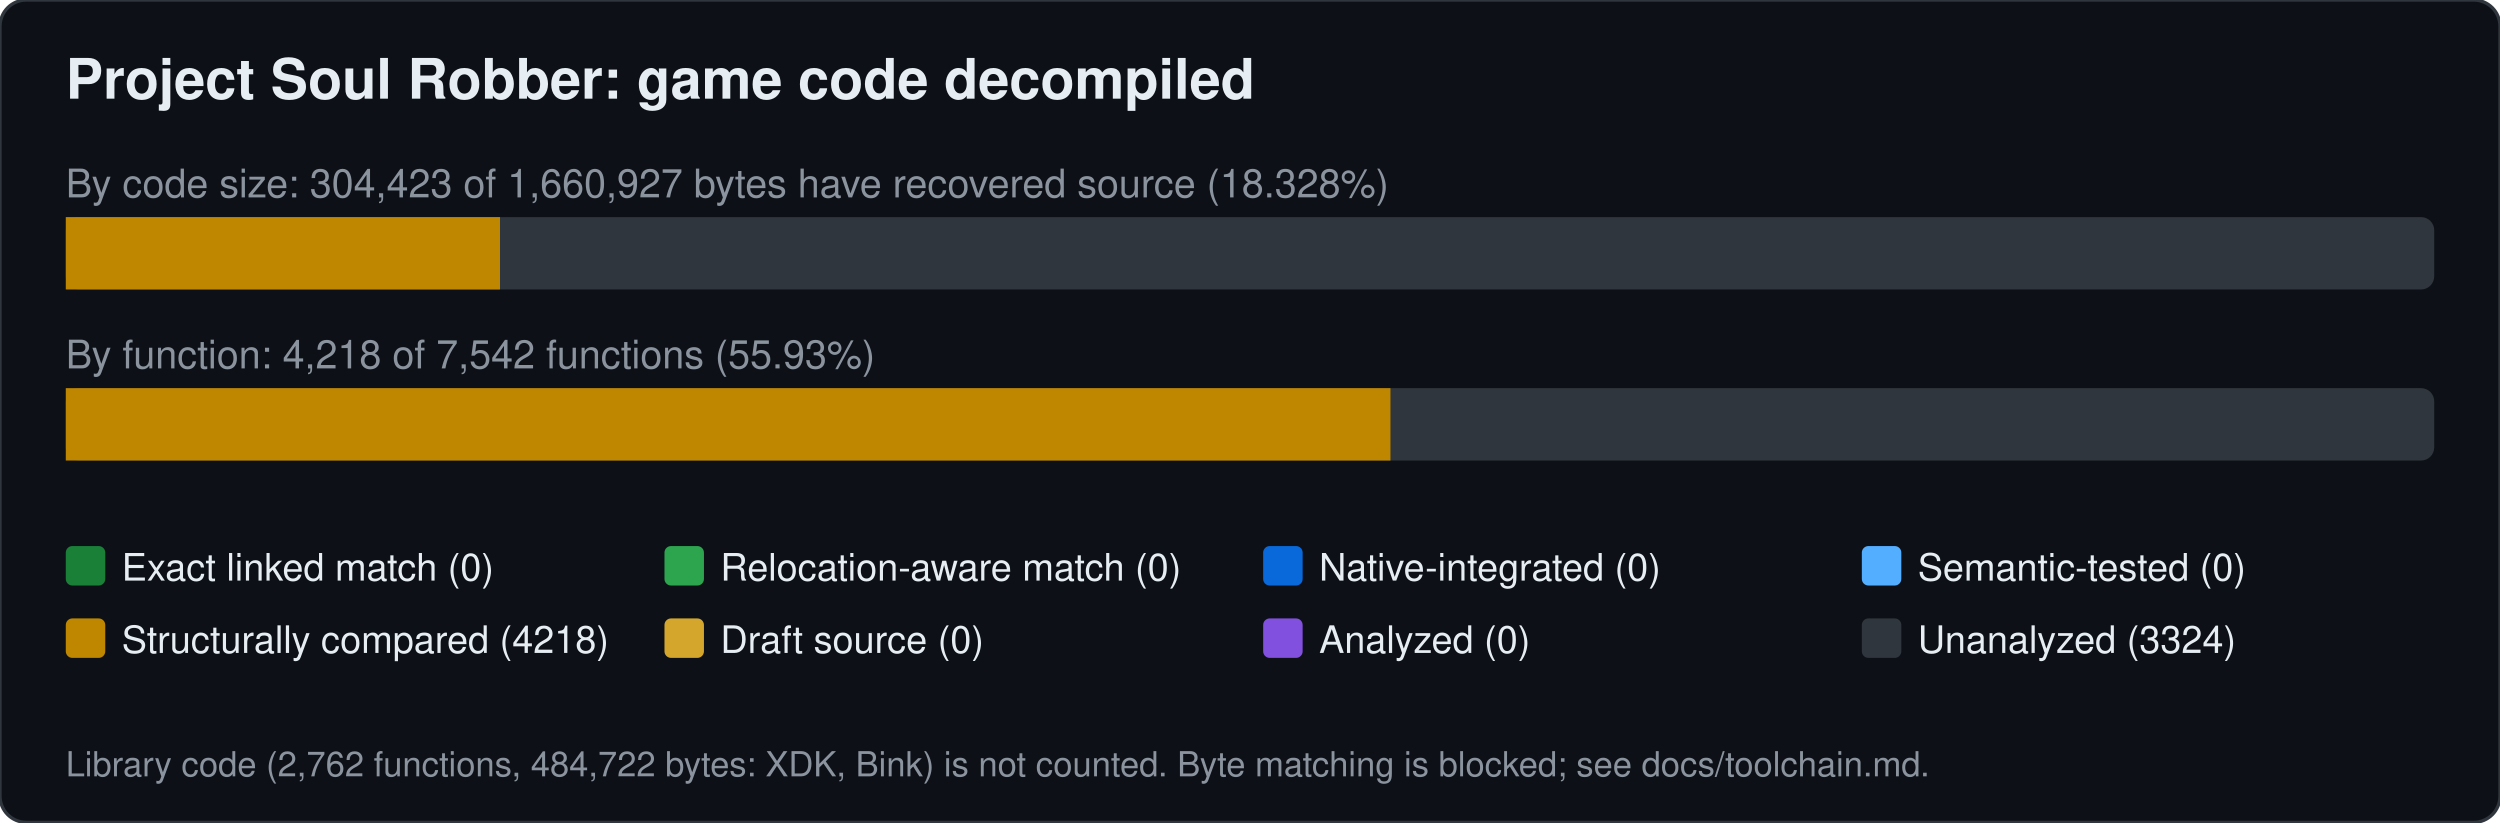
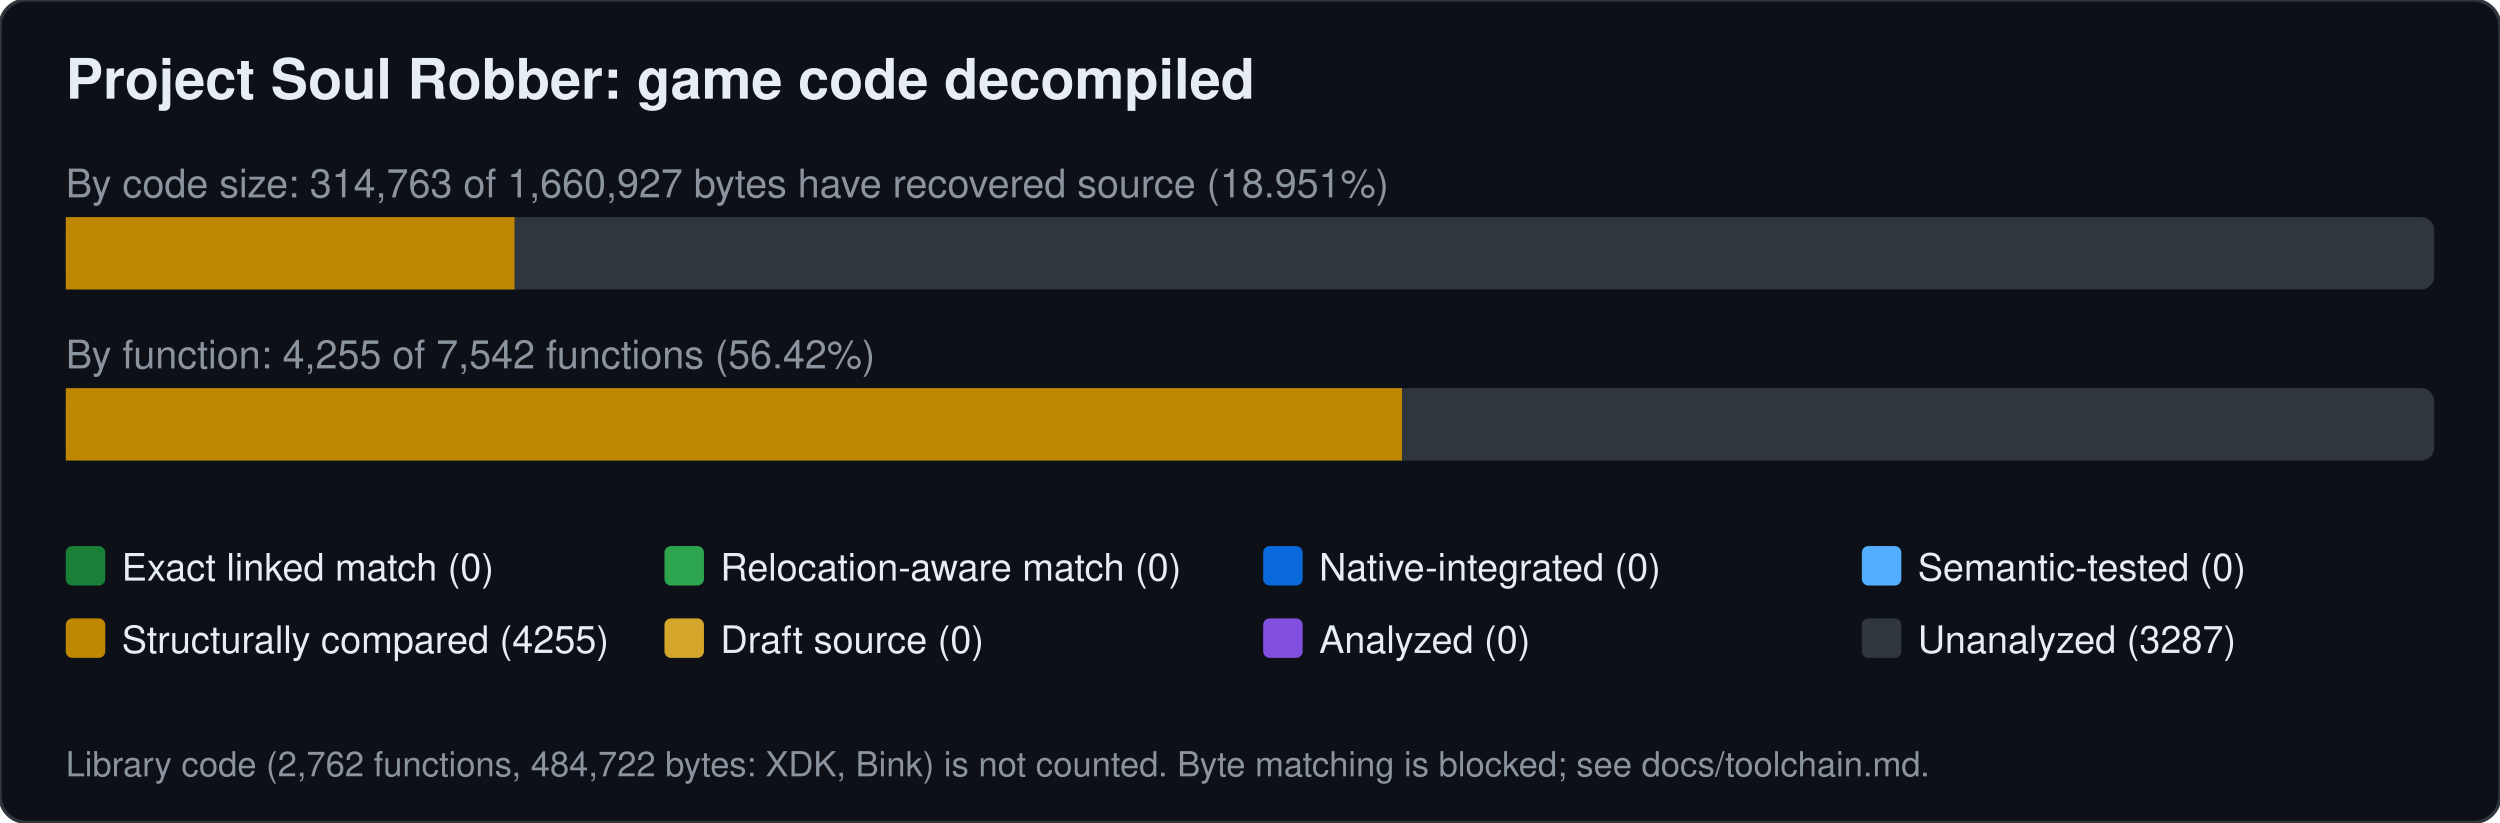
<svg xmlns="http://www.w3.org/2000/svg" width="760" height="250" viewBox="0 0 760 250" font-family="Segoe UI,Helvetica,Arial,sans-serif">
  <rect width="760" height="250" rx="8" fill="#0d1117" stroke="#30363d" />
  <text x="20" y="30" font-size="17" font-weight="600" fill="#e6edf3">Project Soul Robber: game code decompiled</text>
-   <text x="20" y="60" font-size="12" fill="#8b949e">By code size: 304,423 of 1,660,927 bytes have recovered source (18.328%)</text>
+   <text x="20" y="60" font-size="12" fill="#8b949e">By code size: 314,763 of 1,660,927 bytes have recovered source (18.951%)</text>
  <rect x="20" y="66" width="720" height="22" rx="4" fill="#30363d" />
-   <rect x="20.0" y="66" width="132.0" height="22" fill="#bf8700" />
-   <text x="20" y="112" font-size="12" fill="#8b949e">By function: 4,218 of 7,542 functions (55.93%)</text>
+   <rect x="20.0" y="66" width="136.4" height="22" fill="#bf8700" />
+   <text x="20" y="112" font-size="12" fill="#8b949e">By function: 4,255 of 7,542 functions (56.42%)</text>
  <rect x="20" y="118" width="720" height="22" rx="4" fill="#30363d" />
-   <rect x="20.0" y="118" width="402.7" height="22" fill="#bf8700" />
+   <rect x="20.0" y="118" width="406.2" height="22" fill="#bf8700" />
  <rect x="20" y="166" width="12" height="12" rx="2" fill="#1a7f37" />
  <text x="37" y="176.5" font-size="11.5" fill="#e6edf3">Exact linked match (0)</text>
  <rect x="202" y="166" width="12" height="12" rx="2" fill="#2da44e" />
  <text x="219" y="176.5" font-size="11.5" fill="#e6edf3">Relocation-aware match (0)</text>
  <rect x="384" y="166" width="12" height="12" rx="2" fill="#0969da" />
  <text x="401" y="176.5" font-size="11.5" fill="#e6edf3">Native-integrated (0)</text>
  <rect x="566" y="166" width="12" height="12" rx="2" fill="#54aeff" />
  <text x="583" y="176.5" font-size="11.5" fill="#e6edf3">Semantic-tested (0)</text>
  <rect x="20" y="188" width="12" height="12" rx="2" fill="#bf8700" />
-   <text x="37" y="198.5" font-size="11.5" fill="#e6edf3">Structurally compared (4218)</text>
+   <text x="37" y="198.5" font-size="11.5" fill="#e6edf3">Structurally compared (4255)</text>
  <rect x="202" y="188" width="12" height="12" rx="2" fill="#d4a72c" />
  <text x="219" y="198.5" font-size="11.5" fill="#e6edf3">Draft source (0)</text>
  <rect x="384" y="188" width="12" height="12" rx="2" fill="#8250df" />
  <text x="401" y="198.5" font-size="11.5" fill="#e6edf3">Analyzed (0)</text>
  <rect x="566" y="188" width="12" height="12" rx="2" fill="#30363d" />
-   <text x="583" y="198.5" font-size="11.5" fill="#e6edf3">Unanalyzed (3324)</text>
+   <text x="583" y="198.5" font-size="11.5" fill="#e6edf3">Unanalyzed (3287)</text>
  <text x="20" y="236" font-size="10.5" fill="#8b949e">Library code (2,762 functions, 484,722 bytes: XDK, Bink) is not counted. Byte matching is blocked; see docs/toolchain.md.</text>
</svg>
